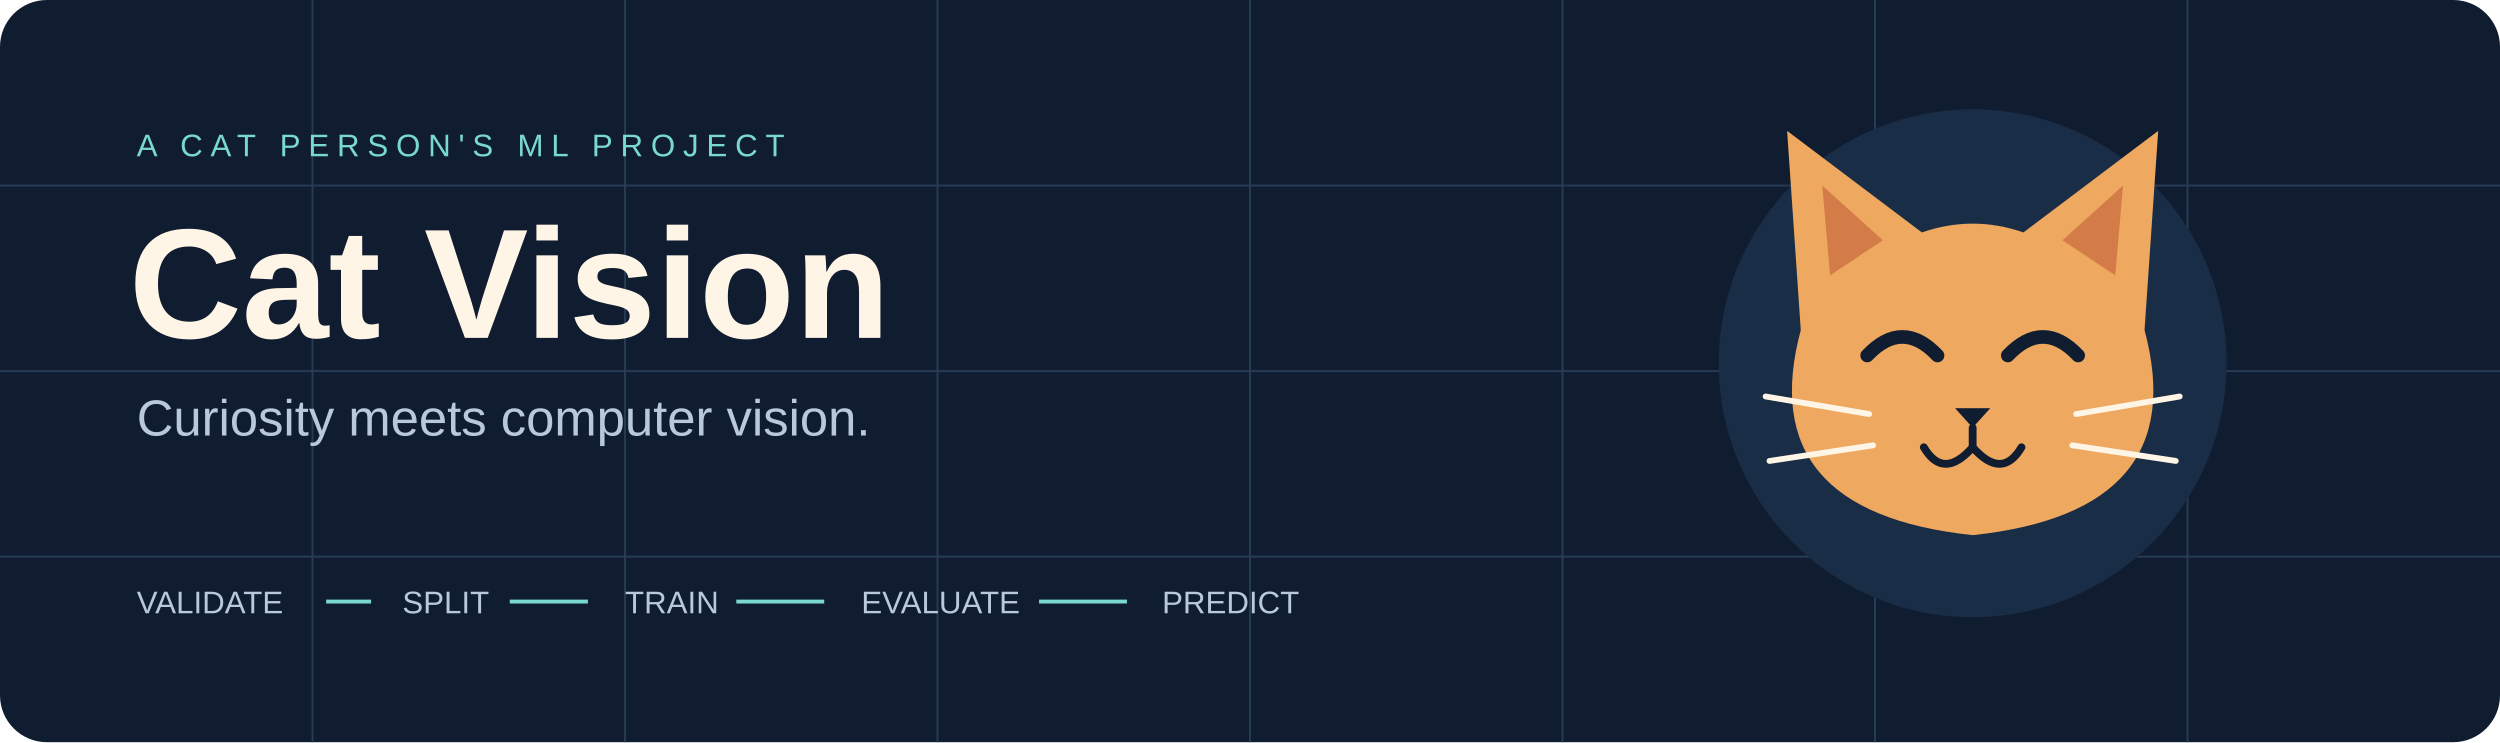
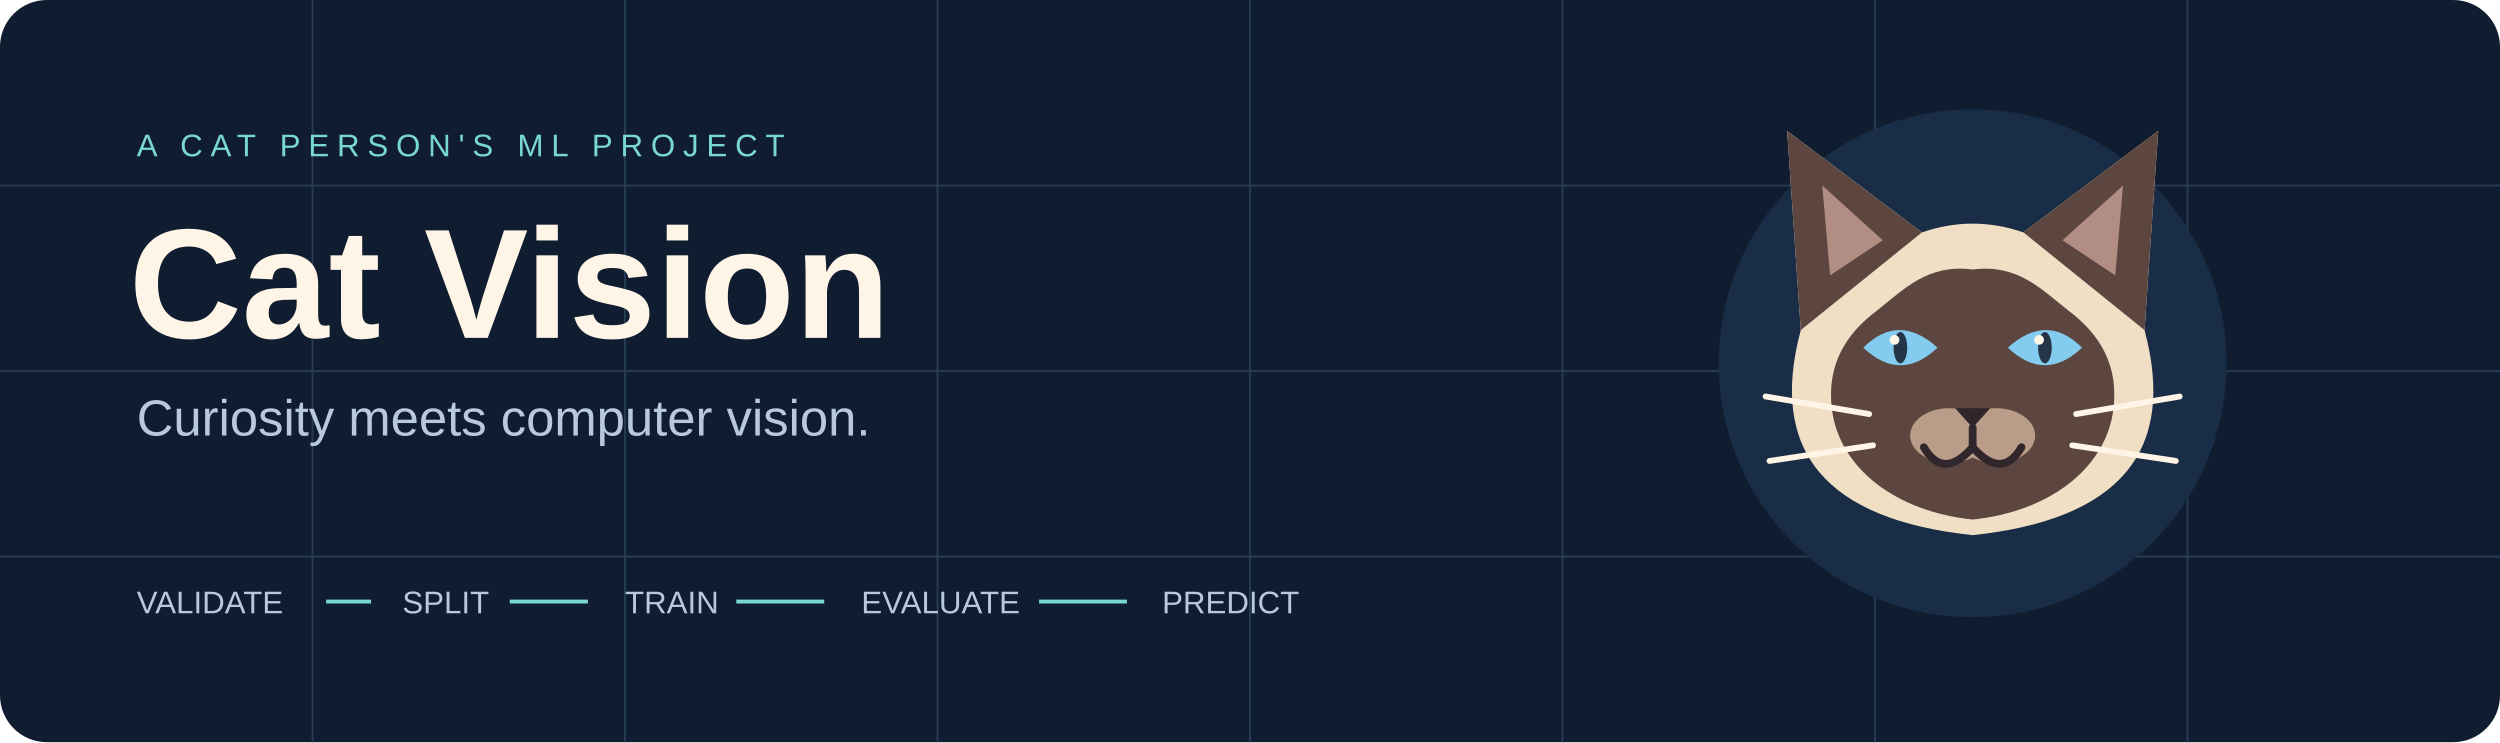
<svg xmlns="http://www.w3.org/2000/svg" width="1280" height="380" viewBox="0 0 1280 380" role="img" aria-labelledby="title desc">
  <rect width="1280" height="380" rx="24" fill="#101c30" />
  <g fill="none" stroke="#263b54" stroke-width="1">
    <path d="M0 95H1280M0 190H1280M0 285H1280M160 0V380M320 0V380M480 0V380M640 0V380M800 0V380M960 0V380M1120 0V380" />
  </g>
  <text x="70" y="80" font-family="Arial,sans-serif" font-size="16" letter-spacing="4" fill="#79d9d0">A CAT PERSON'S ML PROJECT</text>
  <text x="66" y="173" font-family="Arial,sans-serif" font-size="80" font-weight="700" fill="#fff5e6">Cat Vision</text>
  <text x="70" y="223" font-family="Arial,sans-serif" font-size="26" fill="#b9c9dc">Curiosity meets computer vision.</text>
  <g font-family="Arial,sans-serif" font-size="16" fill="#b9c9dc">
    <text x="70" y="314">VALIDATE</text>
    <text x="206" y="314">SPLIT</text>
    <text x="320" y="314">TRAIN</text>
    <text x="441" y="314">EVALUATE</text>
    <text x="595" y="314">PREDICT</text>
  </g>
  <path d="M167 308h23m71 0h40m76 0h45m110 0h45" stroke="#79d9d0" stroke-width="2" />
  <g transform="translate(1010 186)">
    <circle r="130" fill="#192d46" />
-     <path d="M-88-17l-7-102 69 52q26-9 52 0l69-52-7 102q25 93-88 105Q-113 76-88-17" fill="#efa85f" />
-     <path d="M-77-91l4 46 27-18M77-91l-4 46-27-18" fill="#d47c48" />
-     <path d="M-54-4q18-19 36 0m36 0q18-19 36 0" stroke="#101c30" stroke-width="7" fill="none" stroke-linecap="round" />
-     <path d="M-9 23h18L0 33z" fill="#101c30" />
-     <path d="M0 33v10m0 0q-15 17-25 0m25 0q15 17 25 0" fill="none" stroke="#101c30" stroke-width="4" stroke-linecap="round" />
+     <path d="M-88-17l-7-102 69 52q26-9 52 0l69-52-7 102q25 93-88 105Q-113 76-88-17" fill="#f0dfc5" />
+     <path d="M-95-119l7 102 62-50zM95-119l-7 102-62-50z" fill="#5c463f" />
+     <path d="M-77-91l4 46 27-18M77-91l-4 46-27-18" fill="#b28d84" />
+     <path d="M0-48C-23-51-35-38-49-27C-65-15-75 1-72 24C-68 54-39 76 0 80C39 76 68 54 72 24C75 1 65-15 49-27C35-38 23-51 0-48Z" fill="#5c463f" />
+     <path d="M-56-8Q-38-26-18-8Q-37 10-56-8ZM18-8Q38-26 56-8Q37 10 18-8Z" fill="#83ccef" />
+     <g fill="#233547">
+       <ellipse cx="-37" cy="-8" rx="3.5" ry="8" />
+       <ellipse cx="37" cy="-8" rx="3.5" ry="8" />
+     </g>
+     <g fill="#fff5e6">
+       <circle cx="-40" cy="-12" r="2.5" />
+       <circle cx="34" cy="-12" r="2.5" />
+     </g>
+     <g fill="#b99d88">
+       <ellipse cx="-12" cy="37" rx="20" ry="14" />
+       <ellipse cx="12" cy="37" rx="20" ry="14" />
+     </g>
+     <path d="M-9 23h18L0 33z" fill="#30262b" />
+     <path d="M0 33v10m0 0q-15 17-25 0m25 0q15 17 25 0" fill="none" stroke="#30262b" stroke-width="4" stroke-linecap="round" />
    <path d="M-53 26l-53-9m55 25l-53 8m157-24l53-9m-55 25l53 8" stroke="#fff5e6" stroke-width="3" stroke-linecap="round" />
  </g>
</svg>
